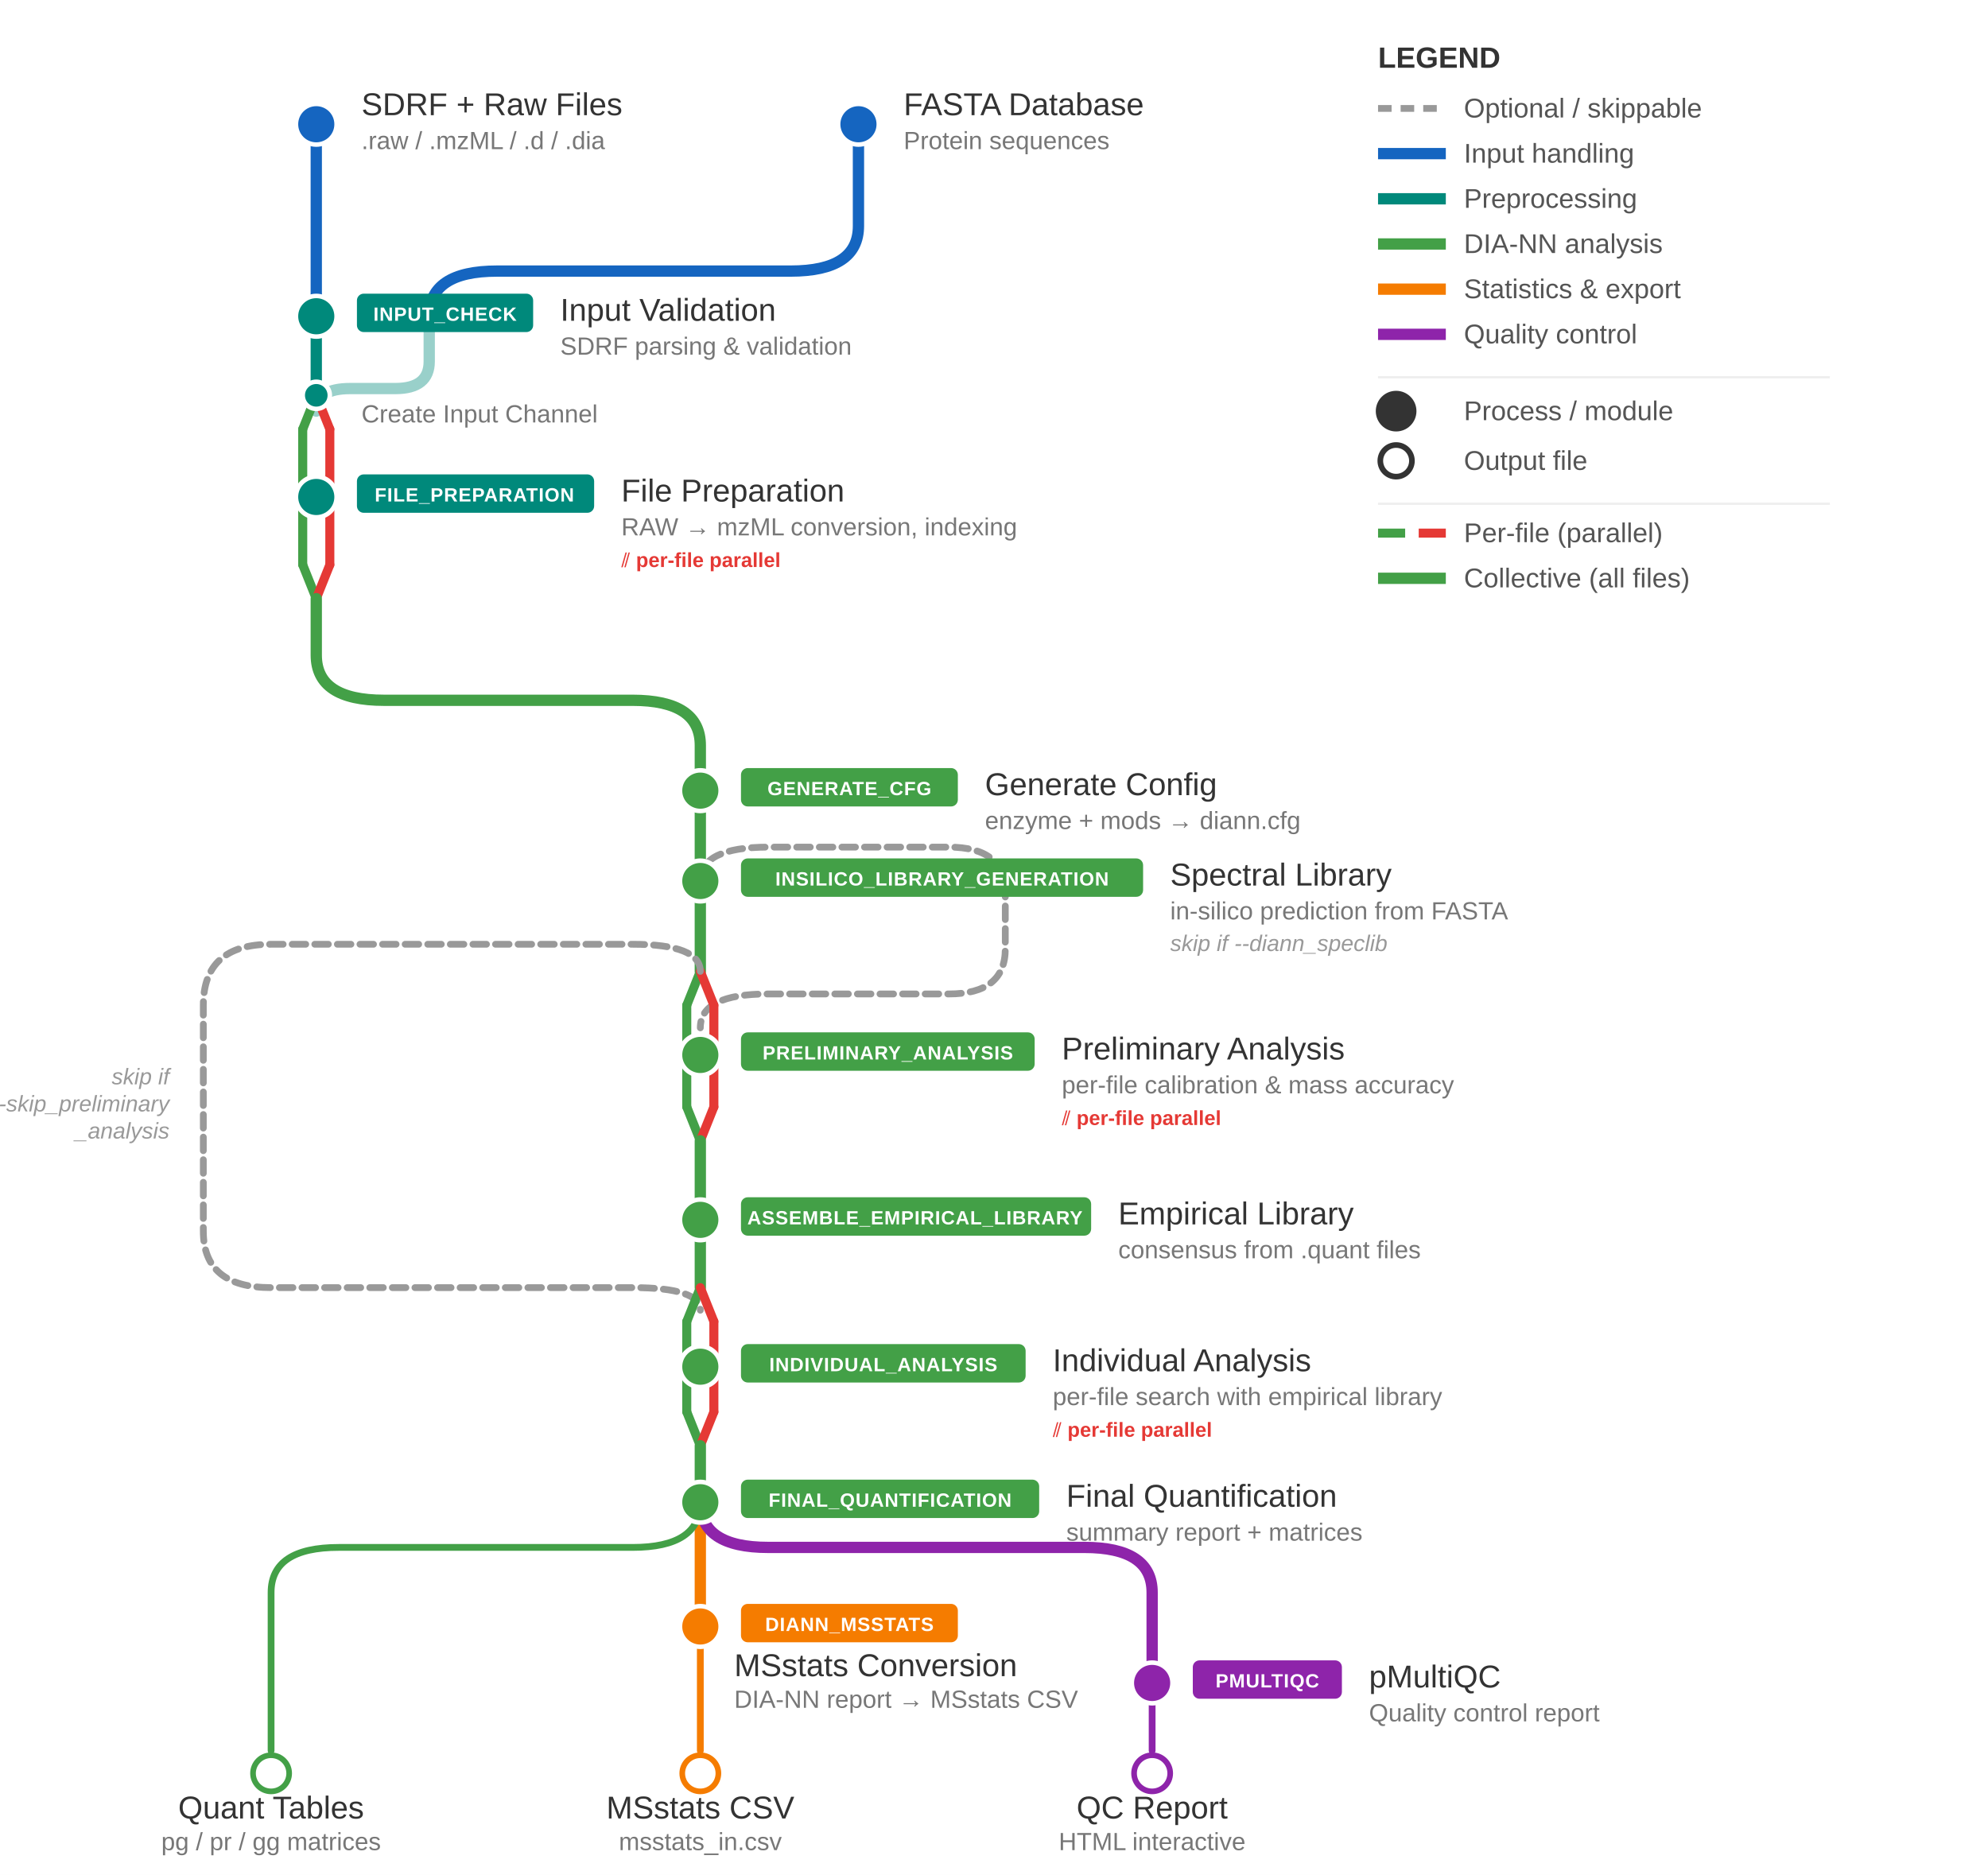
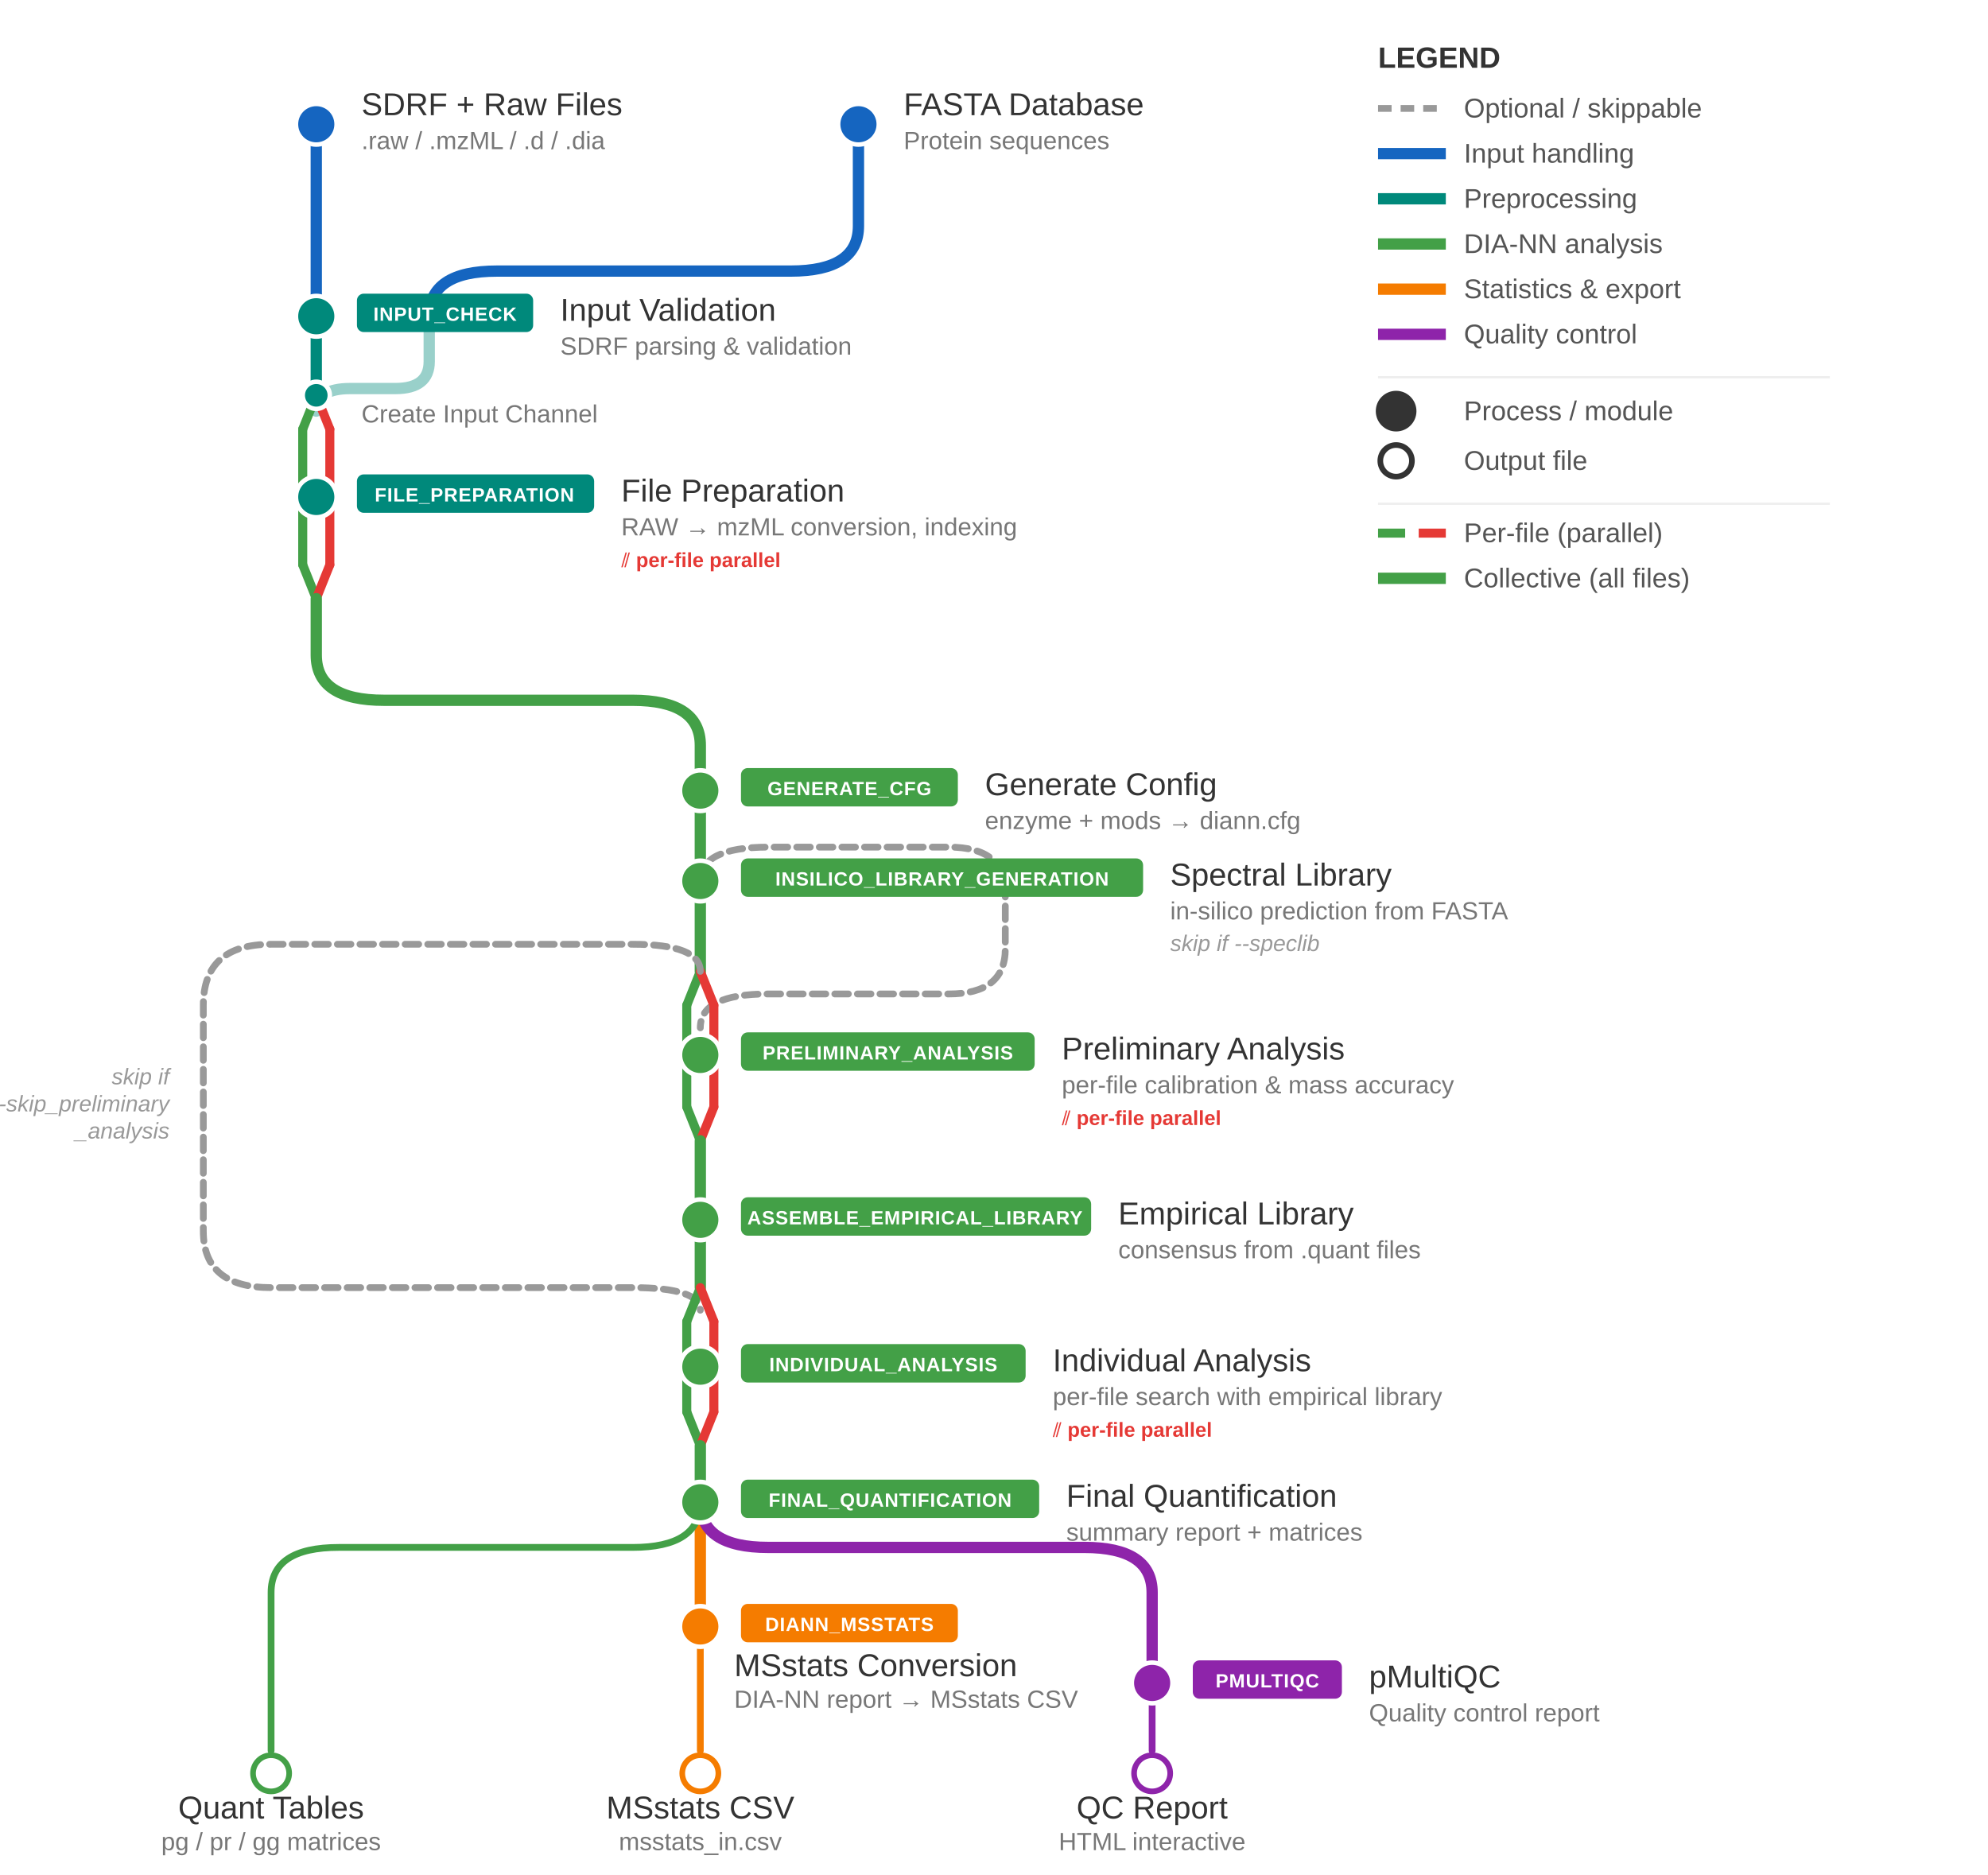
<svg xmlns="http://www.w3.org/2000/svg" viewBox="0 0 880 830" width="880" height="830">
  <defs>
    <style>
      .station-label { font-family: 'Helvetica Neue', Arial, sans-serif; font-size: 14px; font-weight: 500; fill: #333333; }
      .station-sublabel { font-family: 'Helvetica Neue', Arial, sans-serif; font-size: 11px; fill: #777777; }
      .legend-text { font-family: 'Helvetica Neue', Arial, sans-serif; font-size: 12px; fill: #555555; }
      .legend-title { font-family: 'Helvetica Neue', Arial, sans-serif; font-size: 13px; font-weight: 700; fill: #333333; }
      .title-text { font-family: 'Helvetica Neue', Arial, sans-serif; font-size: 11px; fill: #999999; }
      .tool-badge { font-family: 'Helvetica Neue', Arial, sans-serif; font-size: 8.5px; font-weight: 700; fill: #ffffff; letter-spacing: 0.3px; }
      .skip-label { font-family: 'Helvetica Neue', Arial, sans-serif; font-size: 10px; fill: #999999; font-style: italic; }
      .parallel-label { font-family: 'Helvetica Neue', Arial, sans-serif; font-size: 9px; font-weight: 600; fill: #E53935; }
    </style>
  </defs>
  <rect width="880" height="830" fill="#ffffff" />
  <g transform="translate(610, 30)">
    <text x="0" y="0" class="legend-title">LEGEND</text>
    <line x1="0" y1="18" x2="30" y2="18" stroke="#999999" stroke-width="3" stroke-dasharray="6,4" />
    <text x="38" y="22" class="legend-text">Optional / skippable</text>
    <line x1="0" y1="38" x2="30" y2="38" stroke="#1565C0" stroke-width="5" />
    <text x="38" y="42" class="legend-text">Input handling</text>
    <line x1="0" y1="58" x2="30" y2="58" stroke="#00897B" stroke-width="5" />
    <text x="38" y="62" class="legend-text">Preprocessing</text>
    <line x1="0" y1="78" x2="30" y2="78" stroke="#43A047" stroke-width="5" />
    <text x="38" y="82" class="legend-text">DIA-NN analysis</text>
    <line x1="0" y1="98" x2="30" y2="98" stroke="#F57C00" stroke-width="5" />
    <text x="38" y="102" class="legend-text">Statistics &amp; export</text>
    <line x1="0" y1="118" x2="30" y2="118" stroke="#8E24AA" stroke-width="5" />
    <text x="38" y="122" class="legend-text">Quality control</text>
    <line x1="0" y1="137" x2="200" y2="137" stroke="#eeeeee" stroke-width="1" />
    <circle cx="8" cy="152" r="8" fill="#333333" stroke="#333333" stroke-width="2" />
    <text x="38" y="156" class="legend-text">Process / module</text>
    <circle cx="8" cy="174" r="7" fill="#ffffff" stroke="#333333" stroke-width="2.5" />
    <text x="38" y="178" class="legend-text">Output file</text>
    <line x1="0" y1="193" x2="200" y2="193" stroke="#eeeeee" stroke-width="1" />
    <g transform="translate(0, 206)">
      <line x1="0" y1="0" x2="12" y2="0" stroke="#43A047" stroke-width="4" />
      <line x1="18" y1="0" x2="30" y2="0" stroke="#E53935" stroke-width="4" />
      <text x="38" y="4" class="legend-text">Per-file (parallel)</text>
    </g>
    <g transform="translate(0, 226)">
      <line x1="0" y1="0" x2="30" y2="0" stroke="#43A047" stroke-width="5" />
      <text x="38" y="4" class="legend-text">Collective (all files)</text>
    </g>
  </g>
  <path d="M 140,55 L 140,140" stroke="#1565C0" stroke-width="5" fill="none" stroke-linecap="round" />
  <path d="M 380,55 L 380,100 Q 380,120 350,120 L 220,120 Q 190,120 190,140" stroke="#1565C0" stroke-width="5" fill="none" stroke-linecap="round" />
  <path d="M 140,140 L 140,175" stroke="#00897B" stroke-width="5" fill="none" stroke-linecap="round" />
  <path d="M 190,140 L 190,160 Q 190,172 175,172 L 155,172 Q 140,172 140,182" stroke="#00897B" stroke-width="5" fill="none" stroke-linecap="round" opacity="0.4" />
  <path d="M 140,175 L 134,190" stroke="#43A047" stroke-width="4" fill="none" stroke-linecap="round" />
  <path d="M 140,175 L 146,190" stroke="#E53935" stroke-width="4" fill="none" stroke-linecap="round" />
  <path d="M 134,190 L 134,250" stroke="#43A047" stroke-width="4" fill="none" stroke-linecap="round" />
  <path d="M 146,190 L 146,250" stroke="#E53935" stroke-width="4" fill="none" stroke-linecap="round" />
  <path d="M 134,250 L 140,265" stroke="#43A047" stroke-width="4" fill="none" stroke-linecap="round" />
  <path d="M 146,250 L 140,265" stroke="#E53935" stroke-width="4" fill="none" stroke-linecap="round" />
  <path d="M 140,265 L 140,290 Q 140,310 170,310 L 280,310 Q 310,310 310,330 L 310,430" stroke="#43A047" stroke-width="5" fill="none" stroke-linecap="round" />
  <path d="M 310,390 Q 310,375 340,375 L 420,375 Q 445,375 445,395 L 445,420 Q 445,440 420,440 L 340,440 Q 310,440 310,455" stroke="#999999" stroke-width="3" fill="none" stroke-linecap="round" stroke-dasharray="6,4" />
  <path d="M 310,430 L 304,445" stroke="#43A047" stroke-width="4" fill="none" stroke-linecap="round" />
  <path d="M 310,430 L 316,445" stroke="#E53935" stroke-width="4" fill="none" stroke-linecap="round" />
  <path d="M 304,445 L 304,490" stroke="#43A047" stroke-width="4" fill="none" stroke-linecap="round" />
  <path d="M 316,445 L 316,490" stroke="#E53935" stroke-width="4" fill="none" stroke-linecap="round" />
  <path d="M 304,490 L 310,505" stroke="#43A047" stroke-width="4" fill="none" stroke-linecap="round" />
  <path d="M 316,490 L 310,505" stroke="#E53935" stroke-width="4" fill="none" stroke-linecap="round" />
  <path d="M 310,505 L 310,540" stroke="#43A047" stroke-width="5" fill="none" stroke-linecap="round" />
  <path d="M 310,430 Q 310,418 280,418 L 120,418 Q 90,418 90,445 L 90,545 Q 90,570 120,570 L 280,570 Q 310,570 310,580" stroke="#999999" stroke-width="3" fill="none" stroke-linecap="round" stroke-dasharray="6,4" />
  <path d="M 310,540 L 310,570" stroke="#43A047" stroke-width="5" fill="none" stroke-linecap="round" />
  <path d="M 310,570 L 304,585" stroke="#43A047" stroke-width="4" fill="none" stroke-linecap="round" />
  <path d="M 310,570 L 316,585" stroke="#E53935" stroke-width="4" fill="none" stroke-linecap="round" />
  <path d="M 304,585 L 304,625" stroke="#43A047" stroke-width="4" fill="none" stroke-linecap="round" />
  <path d="M 316,585 L 316,625" stroke="#E53935" stroke-width="4" fill="none" stroke-linecap="round" />
  <path d="M 304,625 L 310,640" stroke="#43A047" stroke-width="4" fill="none" stroke-linecap="round" />
  <path d="M 316,625 L 310,640" stroke="#E53935" stroke-width="4" fill="none" stroke-linecap="round" />
  <path d="M 310,640 L 310,665" stroke="#43A047" stroke-width="5" fill="none" stroke-linecap="round" />
  <path d="M 310,665 L 310,720" stroke="#F57C00" stroke-width="5" fill="none" stroke-linecap="round" />
  <path d="M 310,665 Q 310,685 340,685 L 480,685 Q 510,685 510,705 L 510,745" stroke="#8E24AA" stroke-width="5" fill="none" stroke-linecap="round" />
  <path d="M 310,720 L 310,775" stroke="#F57C00" stroke-width="3" fill="none" stroke-linecap="round" />
  <path d="M 310,665 Q 310,685 280,685 L 150,685 Q 120,685 120,705 L 120,775" stroke="#43A047" stroke-width="3" fill="none" stroke-linecap="round" />
  <path d="M 510,745 L 510,775" stroke="#8E24AA" stroke-width="3" fill="none" stroke-linecap="round" />
  <circle cx="140" cy="55" r="9" fill="#1565C0" stroke="#ffffff" stroke-width="2" />
  <text x="160" y="51" class="station-label">SDRF + Raw Files</text>
  <text x="160" y="66" class="station-sublabel">.raw / .mzML / .d / .dia</text>
  <circle cx="380" cy="55" r="9" fill="#1565C0" stroke="#ffffff" stroke-width="2" />
  <text x="400" y="51" class="station-label">FASTA Database</text>
  <text x="400" y="66" class="station-sublabel">Protein sequences</text>
  <circle cx="140" cy="140" r="9" fill="#00897B" stroke="#ffffff" stroke-width="2" />
  <rect x="158" y="130" width="78" height="17" rx="3" fill="#00897B" />
  <text x="197" y="142" class="tool-badge" text-anchor="middle">INPUT_CHECK</text>
  <text x="248" y="142" class="station-label">Input Validation</text>
  <text x="248" y="157" class="station-sublabel">SDRF parsing &amp; validation</text>
  <circle cx="140" cy="175" r="6" fill="#00897B" stroke="#ffffff" stroke-width="2" />
  <text x="160" y="187" class="station-sublabel">Create Input Channel</text>
  <circle cx="140" cy="220" r="9" fill="#00897B" stroke="#ffffff" stroke-width="2" />
  <rect x="158" y="210" width="105" height="17" rx="3" fill="#00897B" />
  <text x="210" y="222" class="tool-badge" text-anchor="middle">FILE_PREPARATION</text>
  <text x="275" y="222" class="station-label">File Preparation</text>
  <text x="275" y="237" class="station-sublabel">RAW → mzML conversion, indexing</text>
  <text x="275" y="251" class="parallel-label">⫽ per-file parallel</text>
  <circle cx="310" cy="350" r="9" fill="#43A047" stroke="#ffffff" stroke-width="2" />
  <rect x="328" y="340" width="96" height="17" rx="3" fill="#43A047" />
  <text x="376" y="352" class="tool-badge" text-anchor="middle">GENERATE_CFG</text>
  <text x="436" y="352" class="station-label">Generate Config</text>
  <text x="436" y="367" class="station-sublabel">enzyme + mods → diann.cfg</text>
  <circle cx="310" cy="390" r="9" fill="#43A047" stroke="#ffffff" stroke-width="2" />
  <rect x="328" y="380" width="178" height="17" rx="3" fill="#43A047" />
  <text x="417" y="392" class="tool-badge" text-anchor="middle">INSILICO_LIBRARY_GENERATION</text>
  <text x="518" y="392" class="station-label">Spectral Library</text>
  <text x="518" y="407" class="station-sublabel">in-silico prediction from FASTA</text>
-   <text x="518" y="421" class="skip-label">skip if --diann_speclib</text>
+   <text x="518" y="421" class="skip-label">skip if --speclib</text>
  <circle cx="310" cy="467" r="9" fill="#43A047" stroke="#ffffff" stroke-width="2" />
  <rect x="328" y="457" width="130" height="17" rx="3" fill="#43A047" />
  <text x="393" y="469" class="tool-badge" text-anchor="middle">PRELIMINARY_ANALYSIS</text>
  <text x="470" y="469" class="station-label">Preliminary Analysis</text>
  <text x="470" y="484" class="station-sublabel">per-file calibration &amp; mass accuracy</text>
  <text x="470" y="498" class="parallel-label">⫽ per-file parallel</text>
  <circle cx="310" cy="540" r="9" fill="#43A047" stroke="#ffffff" stroke-width="2" />
  <rect x="328" y="530" width="155" height="17" rx="3" fill="#43A047" />
  <text x="405" y="542" class="tool-badge" text-anchor="middle">ASSEMBLE_EMPIRICAL_LIBRARY</text>
  <text x="495" y="542" class="station-label">Empirical Library</text>
  <text x="495" y="557" class="station-sublabel">consensus from .quant files</text>
  <text x="75" y="480" class="skip-label" text-anchor="end">skip if</text>
  <text x="75" y="492" class="skip-label" text-anchor="end">--skip_preliminary</text>
  <text x="75" y="504" class="skip-label" text-anchor="end">_analysis</text>
  <circle cx="310" cy="605" r="9" fill="#43A047" stroke="#ffffff" stroke-width="2" />
  <rect x="328" y="595" width="126" height="17" rx="3" fill="#43A047" />
  <text x="391" y="607" class="tool-badge" text-anchor="middle">INDIVIDUAL_ANALYSIS</text>
  <text x="466" y="607" class="station-label">Individual Analysis</text>
  <text x="466" y="622" class="station-sublabel">per-file search with empirical library</text>
  <text x="466" y="636" class="parallel-label">⫽ per-file parallel</text>
  <circle cx="310" cy="665" r="9" fill="#43A047" stroke="#ffffff" stroke-width="2" />
  <rect x="328" y="655" width="132" height="17" rx="3" fill="#43A047" />
  <text x="394" y="667" class="tool-badge" text-anchor="middle">FINAL_QUANTIFICATION</text>
  <text x="472" y="667" class="station-label">Final Quantification</text>
  <text x="472" y="682" class="station-sublabel">summary report + matrices</text>
  <circle cx="310" cy="720" r="9" fill="#F57C00" stroke="#ffffff" stroke-width="2" />
  <rect x="328" y="710" width="96" height="17" rx="3" fill="#F57C00" />
  <text x="376" y="722" class="tool-badge" text-anchor="middle">DIANN_MSSTATS</text>
  <text x="325" y="742" class="station-label">MSstats Conversion</text>
  <text x="325" y="756" class="station-sublabel">DIA-NN report → MSstats CSV</text>
  <circle cx="510" cy="745" r="9" fill="#8E24AA" stroke="#ffffff" stroke-width="2" />
  <rect x="528" y="735" width="66" height="17" rx="3" fill="#8E24AA" />
  <text x="561" y="747" class="tool-badge" text-anchor="middle">PMULTIQC</text>
  <text x="606" y="747" class="station-label">pMultiQC</text>
  <text x="606" y="762" class="station-sublabel">Quality control report</text>
  <circle cx="120" cy="785" r="8" fill="#ffffff" stroke="#43A047" stroke-width="2.5" />
  <text x="120" y="805" class="station-label" text-anchor="middle">Quant Tables</text>
  <text x="120" y="819" class="station-sublabel" text-anchor="middle">pg / pr / gg matrices</text>
  <circle cx="310" cy="785" r="8" fill="#ffffff" stroke="#F57C00" stroke-width="2.5" />
  <text x="310" y="805" class="station-label" text-anchor="middle">MSstats CSV</text>
  <text x="310" y="819" class="station-sublabel" text-anchor="middle">msstats_in.csv</text>
  <circle cx="510" cy="785" r="8" fill="#ffffff" stroke="#8E24AA" stroke-width="2.5" />
  <text x="510" y="805" class="station-label" text-anchor="middle">QC Report</text>
  <text x="510" y="819" class="station-sublabel" text-anchor="middle">HTML interactive</text>
</svg>
